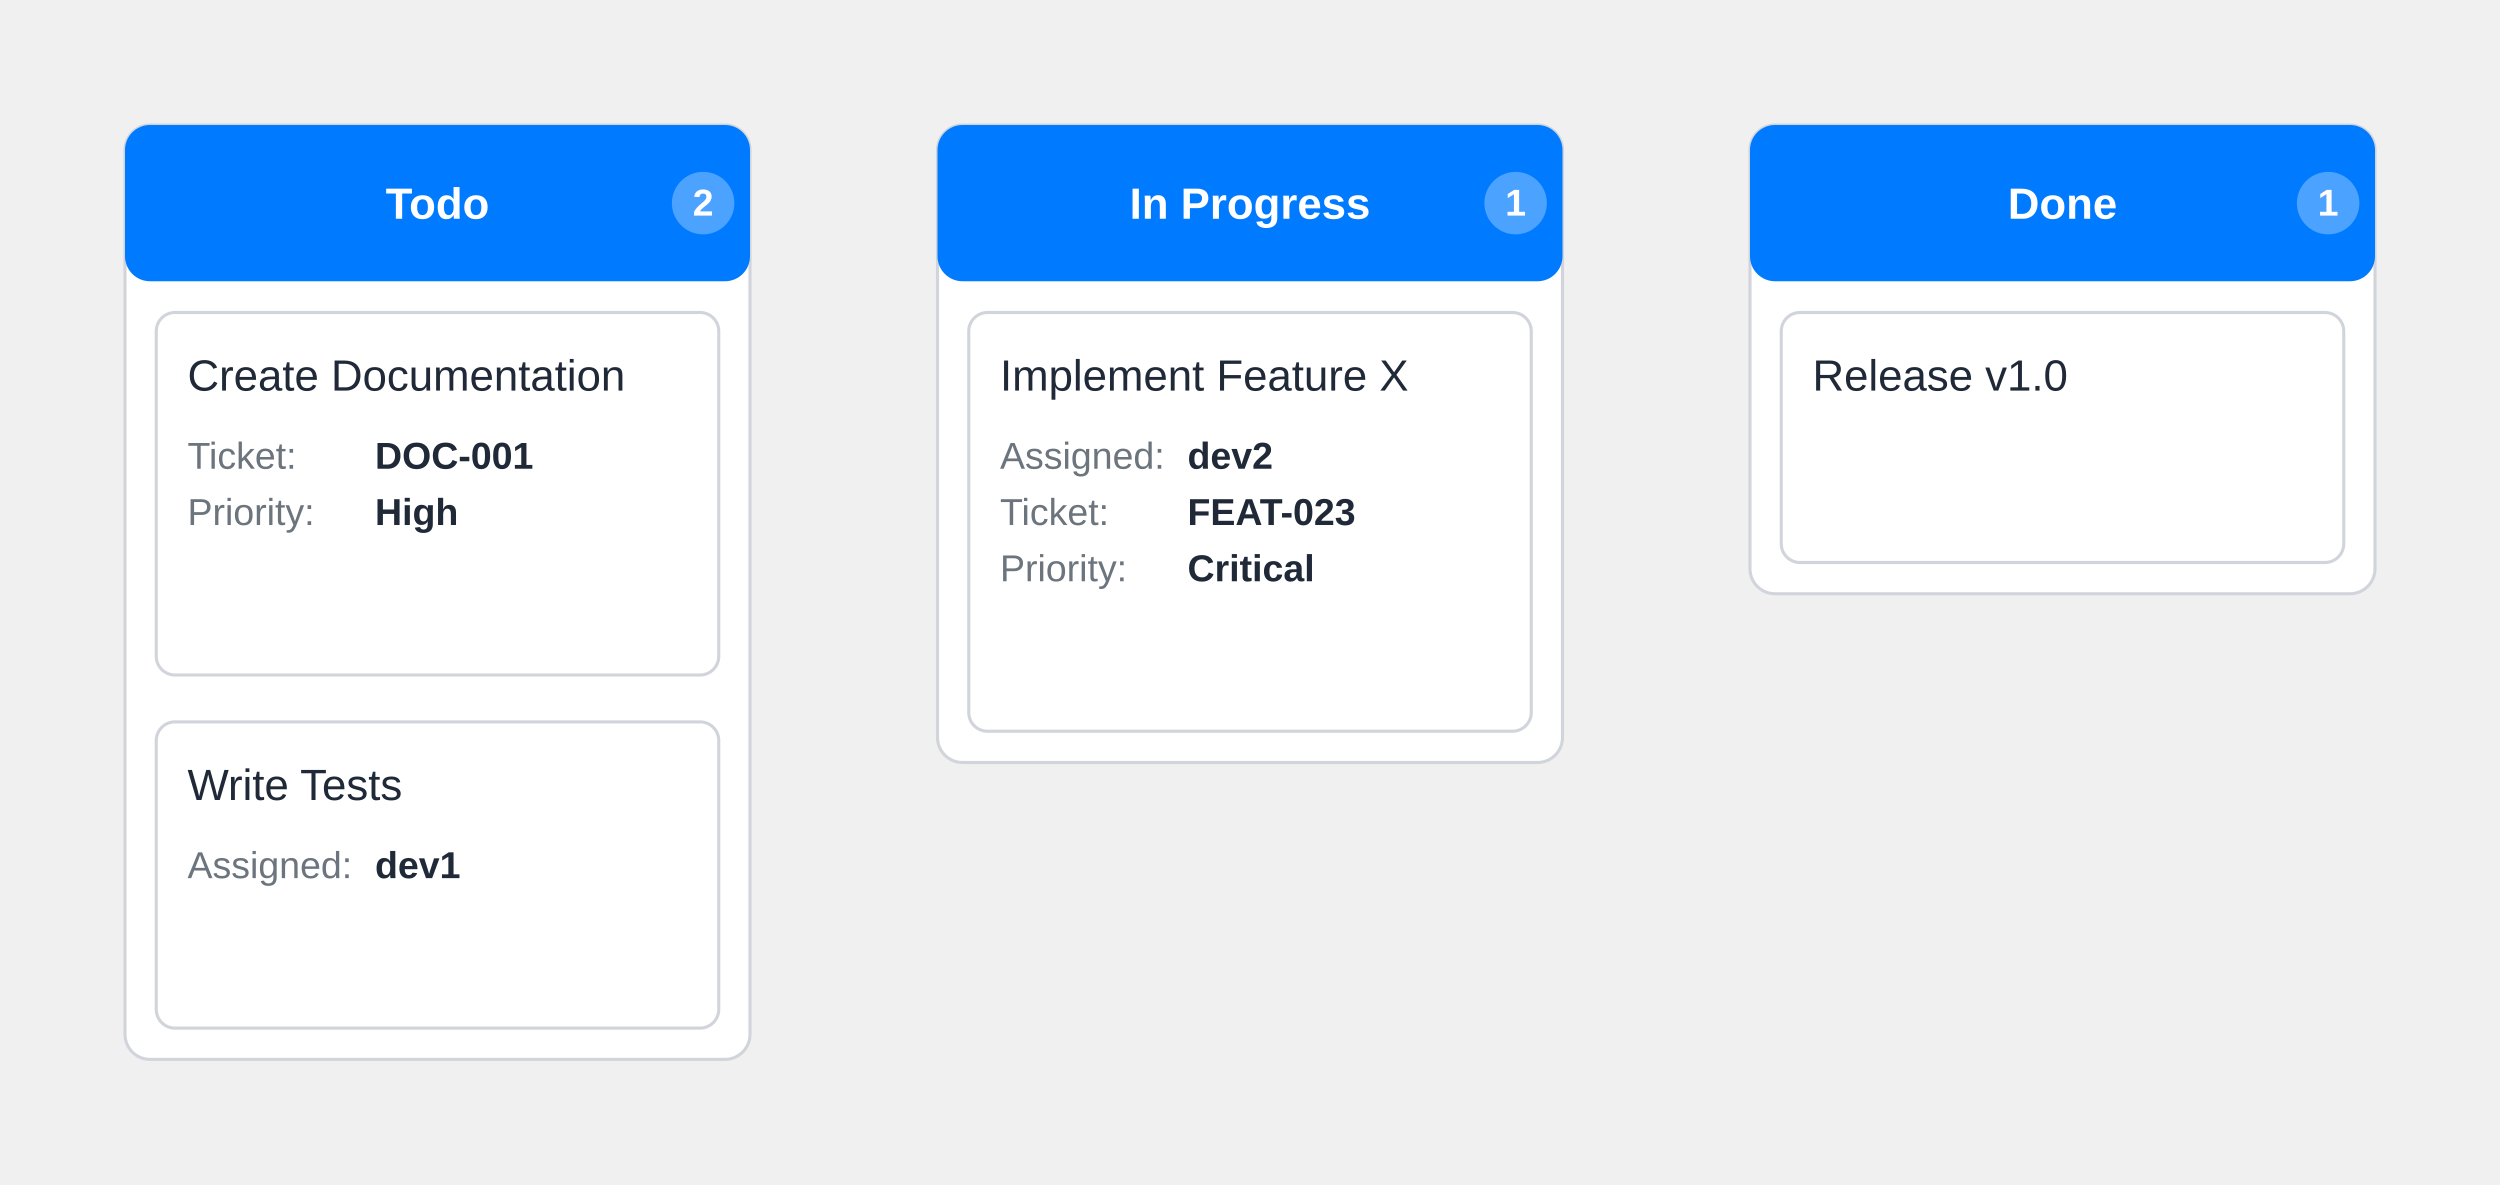
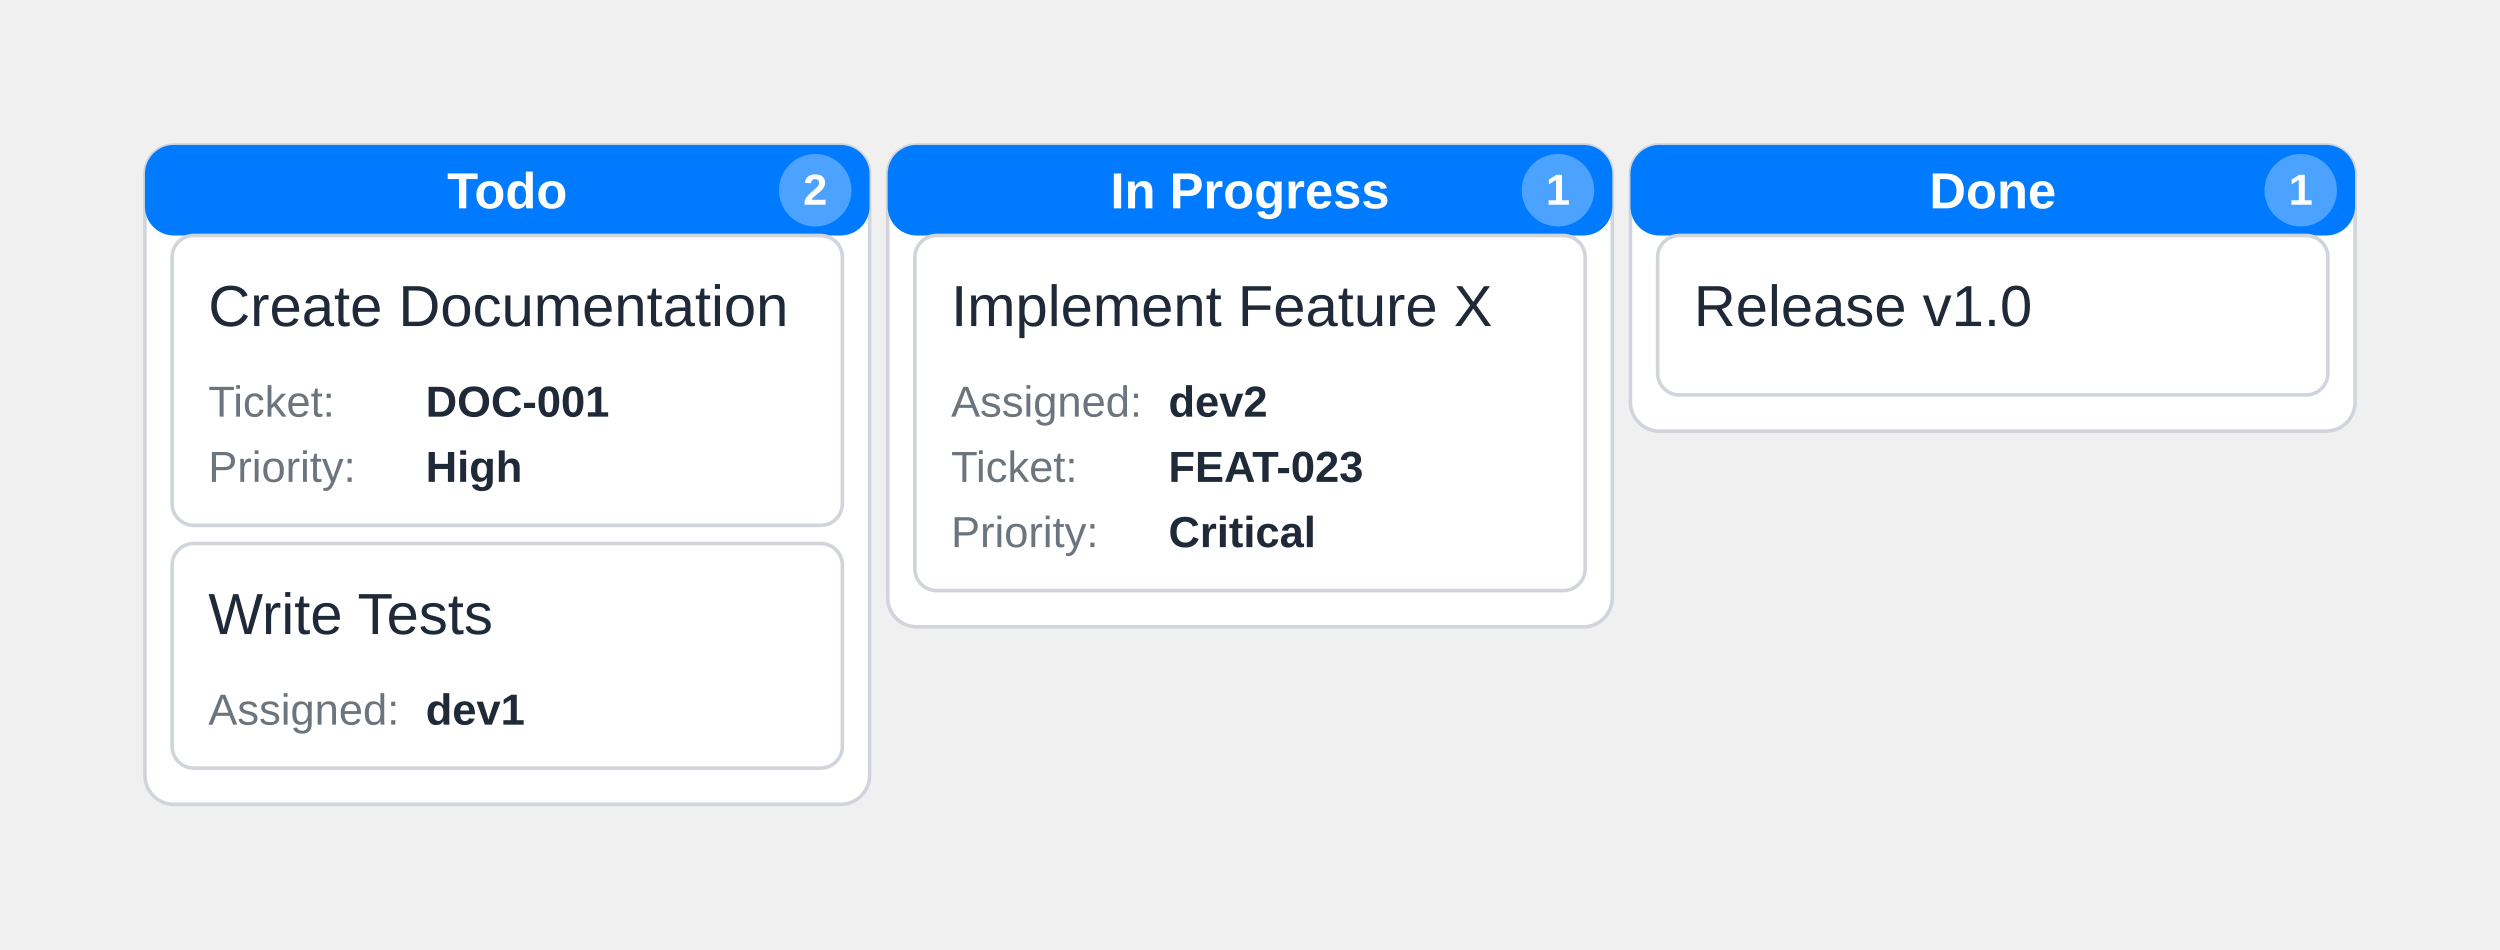
- <svg xmlns="http://www.w3.org/2000/svg" width="800.0" height="379.0" viewBox="0 0 800 379.0" version="1.2" baseProfile="tiny">
-   <rect fill="#ffffff" stroke="#d1d5db" stroke-width="1" x="40.0" y="40.0" width="200.0" height="299.0" rx="8.0" ry="8.0" />
-   <rect fill="#007bff" x="40.0" y="40.0" width="200.0" height="50.0" rx="8.0" ry="8.0" />
-   <text fill="#ffffff" x="140.0" y="70.0" text-anchor="middle" font-family="Arial, Helvetica, sans-serif" font-size="14" font-weight="bold">Todo</text>
-   <rect fill="#ffffff" fill-opacity="0.3" stroke-opacity="0.3" x="215.0" y="55.0" width="20.0" height="20.0" rx="10.0" ry="10.0" />
-   <text fill="#ffffff" x="225.0" y="69.0" text-anchor="middle" font-family="Arial, Helvetica, sans-serif" font-size="12" font-weight="bold">2</text>
-   <rect fill="#ffffff" stroke="#d1d5db" stroke-width="1" x="300.0" y="40.0" width="200.0" height="204.0" rx="8.0" ry="8.0" />
-   <rect fill="#007bff" x="300.0" y="40.0" width="200.0" height="50.0" rx="8.0" ry="8.0" />
-   <text fill="#ffffff" x="400.0" y="70.0" text-anchor="middle" font-family="Arial, Helvetica, sans-serif" font-size="14" font-weight="bold">In Progress</text>
-   <rect fill="#ffffff" fill-opacity="0.3" stroke-opacity="0.3" x="475.0" y="55.0" width="20.0" height="20.0" rx="10.0" ry="10.0" />
-   <text fill="#ffffff" x="485.0" y="69.0" text-anchor="middle" font-family="Arial, Helvetica, sans-serif" font-size="12" font-weight="bold">1</text>
-   <rect fill="#ffffff" stroke="#d1d5db" stroke-width="1" x="560.0" y="40.0" width="200.0" height="150.0" rx="8.0" ry="8.0" />
-   <rect fill="#007bff" x="560.0" y="40.0" width="200.0" height="50.0" rx="8.0" ry="8.0" />
-   <text fill="#ffffff" x="660.0" y="70.0" text-anchor="middle" font-family="Arial, Helvetica, sans-serif" font-size="14" font-weight="bold">Done</text>
-   <rect fill="#ffffff" fill-opacity="0.3" stroke-opacity="0.3" x="735.0" y="55.0" width="20.0" height="20.0" rx="10.0" ry="10.0" />
-   <text fill="#ffffff" x="745.0" y="69.0" text-anchor="middle" font-family="Arial, Helvetica, sans-serif" font-size="12" font-weight="bold">1</text>
-   <rect fill="#ffffff" stroke="#d1d5db" stroke-width="1" x="50.0" y="100.0" width="180.0" height="116.0" rx="6.0" ry="6.0" />
-   <text fill="#1f2937" x="60.0" y="125.0" font-family="Arial, Helvetica, sans-serif" font-size="14">Create Documentation</text>
-   <text fill="#6c757d" x="60.0" y="150.0" font-family="Arial, Helvetica, sans-serif" font-size="12">Ticket:</text>
-   <text fill="#1f2937" x="120.0" y="150.0" font-family="Arial, Helvetica, sans-serif" font-size="12" font-weight="bold">DOC-001</text>
-   <text fill="#6c757d" x="60.0" y="168.0" font-family="Arial, Helvetica, sans-serif" font-size="12">Priority:</text>
-   <text fill="#1f2937" x="120.0" y="168.0" font-family="Arial, Helvetica, sans-serif" font-size="12" font-weight="bold">High</text>
-   <rect fill="#ffffff" stroke="#d1d5db" stroke-width="1" x="50.0" y="231.0" width="180.0" height="98.0" rx="6.0" ry="6.0" />
-   <text fill="#1f2937" x="60.0" y="256.0" font-family="Arial, Helvetica, sans-serif" font-size="14">Write Tests</text>
-   <text fill="#6c757d" x="60.0" y="281.0" font-family="Arial, Helvetica, sans-serif" font-size="12">Assigned:</text>
-   <text fill="#1f2937" x="120.0" y="281.0" font-family="Arial, Helvetica, sans-serif" font-size="12" font-weight="bold">dev1</text>
-   <rect fill="#ffffff" stroke="#d1d5db" stroke-width="1" x="310.0" y="100.0" width="180.0" height="134.0" rx="6.0" ry="6.0" />
-   <text fill="#1f2937" x="320.0" y="125.0" font-family="Arial, Helvetica, sans-serif" font-size="14">Implement Feature X</text>
-   <text fill="#6c757d" x="320.0" y="150.0" font-family="Arial, Helvetica, sans-serif" font-size="12">Assigned:</text>
-   <text fill="#1f2937" x="380.0" y="150.0" font-family="Arial, Helvetica, sans-serif" font-size="12" font-weight="bold">dev2</text>
-   <text fill="#6c757d" x="320.0" y="168.0" font-family="Arial, Helvetica, sans-serif" font-size="12">Ticket:</text>
-   <text fill="#1f2937" x="380.0" y="168.0" font-family="Arial, Helvetica, sans-serif" font-size="12" font-weight="bold">FEAT-023</text>
-   <text fill="#6c757d" x="320.0" y="186.0" font-family="Arial, Helvetica, sans-serif" font-size="12">Priority:</text>
-   <text fill="#1f2937" x="380.0" y="186.0" font-family="Arial, Helvetica, sans-serif" font-size="12" font-weight="bold">Critical</text>
-   <rect fill="#ffffff" stroke="#d1d5db" stroke-width="1" x="570.0" y="100.0" width="180.0" height="80.0" rx="6.0" ry="6.0" />
-   <text fill="#1f2937" x="580.0" y="125.0" font-family="Arial, Helvetica, sans-serif" font-size="14">Release v1.0</text>
+ <svg xmlns="http://www.w3.org/2000/svg" width="690.0" height="262.0" viewBox="0 0 690 262.0" version="1.2" baseProfile="tiny">
+   <rect fill="#ffffff" stroke="#d1d5db" stroke-width="1" x="40.0" y="40.0" width="200.0" height="182.0" rx="8.0" ry="8.0" />
+   <rect fill="#007bff" x="40.0" y="40.0" width="200.0" height="25.0" rx="8.0" ry="8.0" />
+   <text fill="#ffffff" x="140.0" y="57.5" text-anchor="middle" font-family="Arial, Helvetica, sans-serif" font-size="14" font-weight="bold">Todo</text>
+   <rect fill="#ffffff" fill-opacity="0.3" stroke-opacity="0.3" x="215.0" y="42.5" width="20.0" height="20.0" rx="10.0" ry="10.0" />
+   <text fill="#ffffff" x="225.0" y="56.5" text-anchor="middle" font-family="Arial, Helvetica, sans-serif" font-size="12" font-weight="bold">2</text>
+   <rect fill="#ffffff" stroke="#d1d5db" stroke-width="1" x="245.0" y="40.0" width="200.0" height="133.0" rx="8.0" ry="8.0" />
+   <rect fill="#007bff" x="245.0" y="40.0" width="200.0" height="25.0" rx="8.0" ry="8.0" />
+   <text fill="#ffffff" x="345.0" y="57.5" text-anchor="middle" font-family="Arial, Helvetica, sans-serif" font-size="14" font-weight="bold">In Progress</text>
+   <rect fill="#ffffff" fill-opacity="0.3" stroke-opacity="0.3" x="420.0" y="42.5" width="20.0" height="20.0" rx="10.0" ry="10.0" />
+   <text fill="#ffffff" x="430.0" y="56.5" text-anchor="middle" font-family="Arial, Helvetica, sans-serif" font-size="12" font-weight="bold">1</text>
+   <rect fill="#ffffff" stroke="#d1d5db" stroke-width="1" x="450.0" y="40.0" width="200.0" height="79.0" rx="8.0" ry="8.0" />
+   <rect fill="#007bff" x="450.0" y="40.0" width="200.0" height="25.0" rx="8.0" ry="8.0" />
+   <text fill="#ffffff" x="550.0" y="57.5" text-anchor="middle" font-family="Arial, Helvetica, sans-serif" font-size="14" font-weight="bold">Done</text>
+   <rect fill="#ffffff" fill-opacity="0.3" stroke-opacity="0.3" x="625.0" y="42.5" width="20.0" height="20.0" rx="10.0" ry="10.0" />
+   <text fill="#ffffff" x="635.0" y="56.5" text-anchor="middle" font-family="Arial, Helvetica, sans-serif" font-size="12" font-weight="bold">1</text>
+   <rect fill="#ffffff" stroke="#d1d5db" stroke-width="1" x="47.5" y="65.0" width="185.0" height="80.0" rx="6.0" ry="6.0" />
+   <text fill="#1f2937" x="57.5" y="90.0" font-family="Arial, Helvetica, sans-serif" font-size="16">Create Documentation</text>
+   <text fill="#6c757d" x="57.5" y="115.0" font-family="Arial, Helvetica, sans-serif" font-size="12">Ticket:</text>
+   <text fill="#1f2937" x="117.5" y="115.0" font-family="Arial, Helvetica, sans-serif" font-size="12" font-weight="bold">DOC-001</text>
+   <text fill="#6c757d" x="57.5" y="133.0" font-family="Arial, Helvetica, sans-serif" font-size="12">Priority:</text>
+   <text fill="#1f2937" x="117.5" y="133.0" font-family="Arial, Helvetica, sans-serif" font-size="12" font-weight="bold">High</text>
+   <rect fill="#ffffff" stroke="#d1d5db" stroke-width="1" x="47.5" y="150.0" width="185.0" height="62.0" rx="6.0" ry="6.0" />
+   <text fill="#1f2937" x="57.5" y="175.0" font-family="Arial, Helvetica, sans-serif" font-size="16">Write Tests</text>
+   <text fill="#6c757d" x="57.5" y="200.0" font-family="Arial, Helvetica, sans-serif" font-size="12">Assigned:</text>
+   <text fill="#1f2937" x="117.5" y="200.0" font-family="Arial, Helvetica, sans-serif" font-size="12" font-weight="bold">dev1</text>
+   <rect fill="#ffffff" stroke="#d1d5db" stroke-width="1" x="252.5" y="65.0" width="185.0" height="98.0" rx="6.0" ry="6.0" />
+   <text fill="#1f2937" x="262.5" y="90.0" font-family="Arial, Helvetica, sans-serif" font-size="16">Implement Feature X</text>
+   <text fill="#6c757d" x="262.5" y="115.0" font-family="Arial, Helvetica, sans-serif" font-size="12">Assigned:</text>
+   <text fill="#1f2937" x="322.5" y="115.0" font-family="Arial, Helvetica, sans-serif" font-size="12" font-weight="bold">dev2</text>
+   <text fill="#6c757d" x="262.5" y="133.0" font-family="Arial, Helvetica, sans-serif" font-size="12">Ticket:</text>
+   <text fill="#1f2937" x="322.5" y="133.0" font-family="Arial, Helvetica, sans-serif" font-size="12" font-weight="bold">FEAT-023</text>
+   <text fill="#6c757d" x="262.5" y="151.0" font-family="Arial, Helvetica, sans-serif" font-size="12">Priority:</text>
+   <text fill="#1f2937" x="322.5" y="151.0" font-family="Arial, Helvetica, sans-serif" font-size="12" font-weight="bold">Critical</text>
+   <rect fill="#ffffff" stroke="#d1d5db" stroke-width="1" x="457.5" y="65.0" width="185.0" height="44.0" rx="6.0" ry="6.0" />
+   <text fill="#1f2937" x="467.5" y="90.0" font-family="Arial, Helvetica, sans-serif" font-size="16">Release v1.0</text>
</svg>
